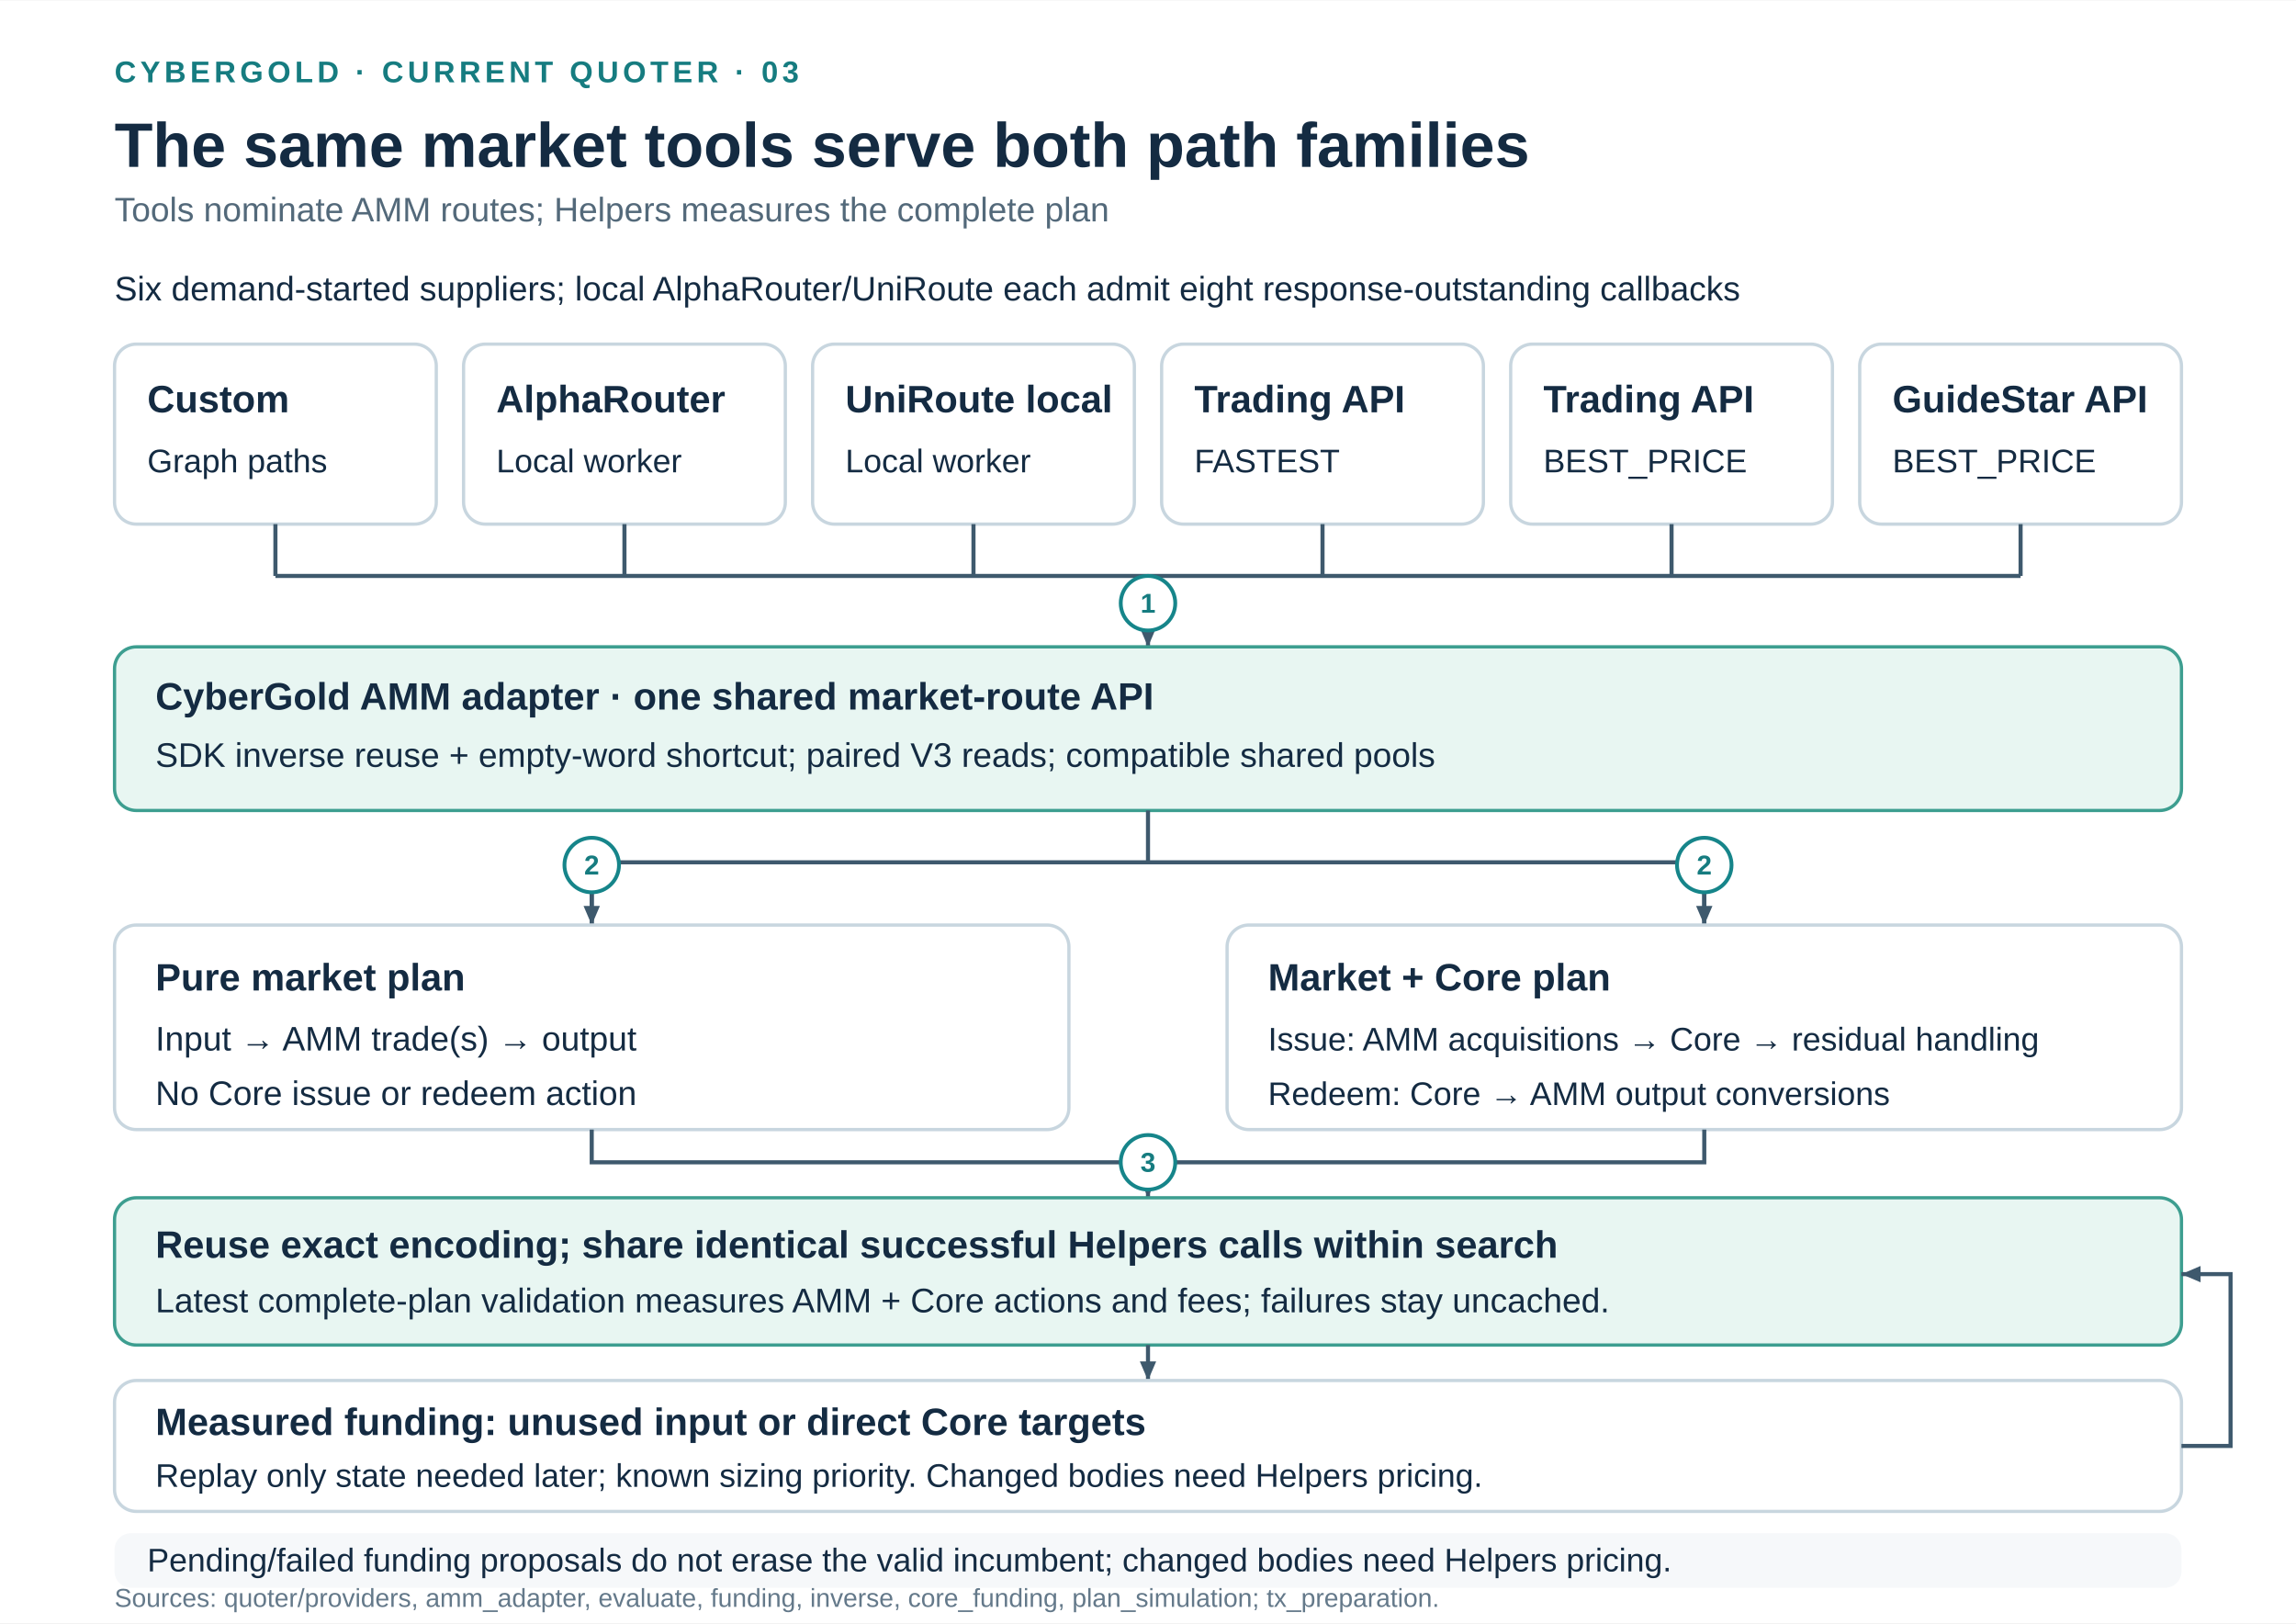
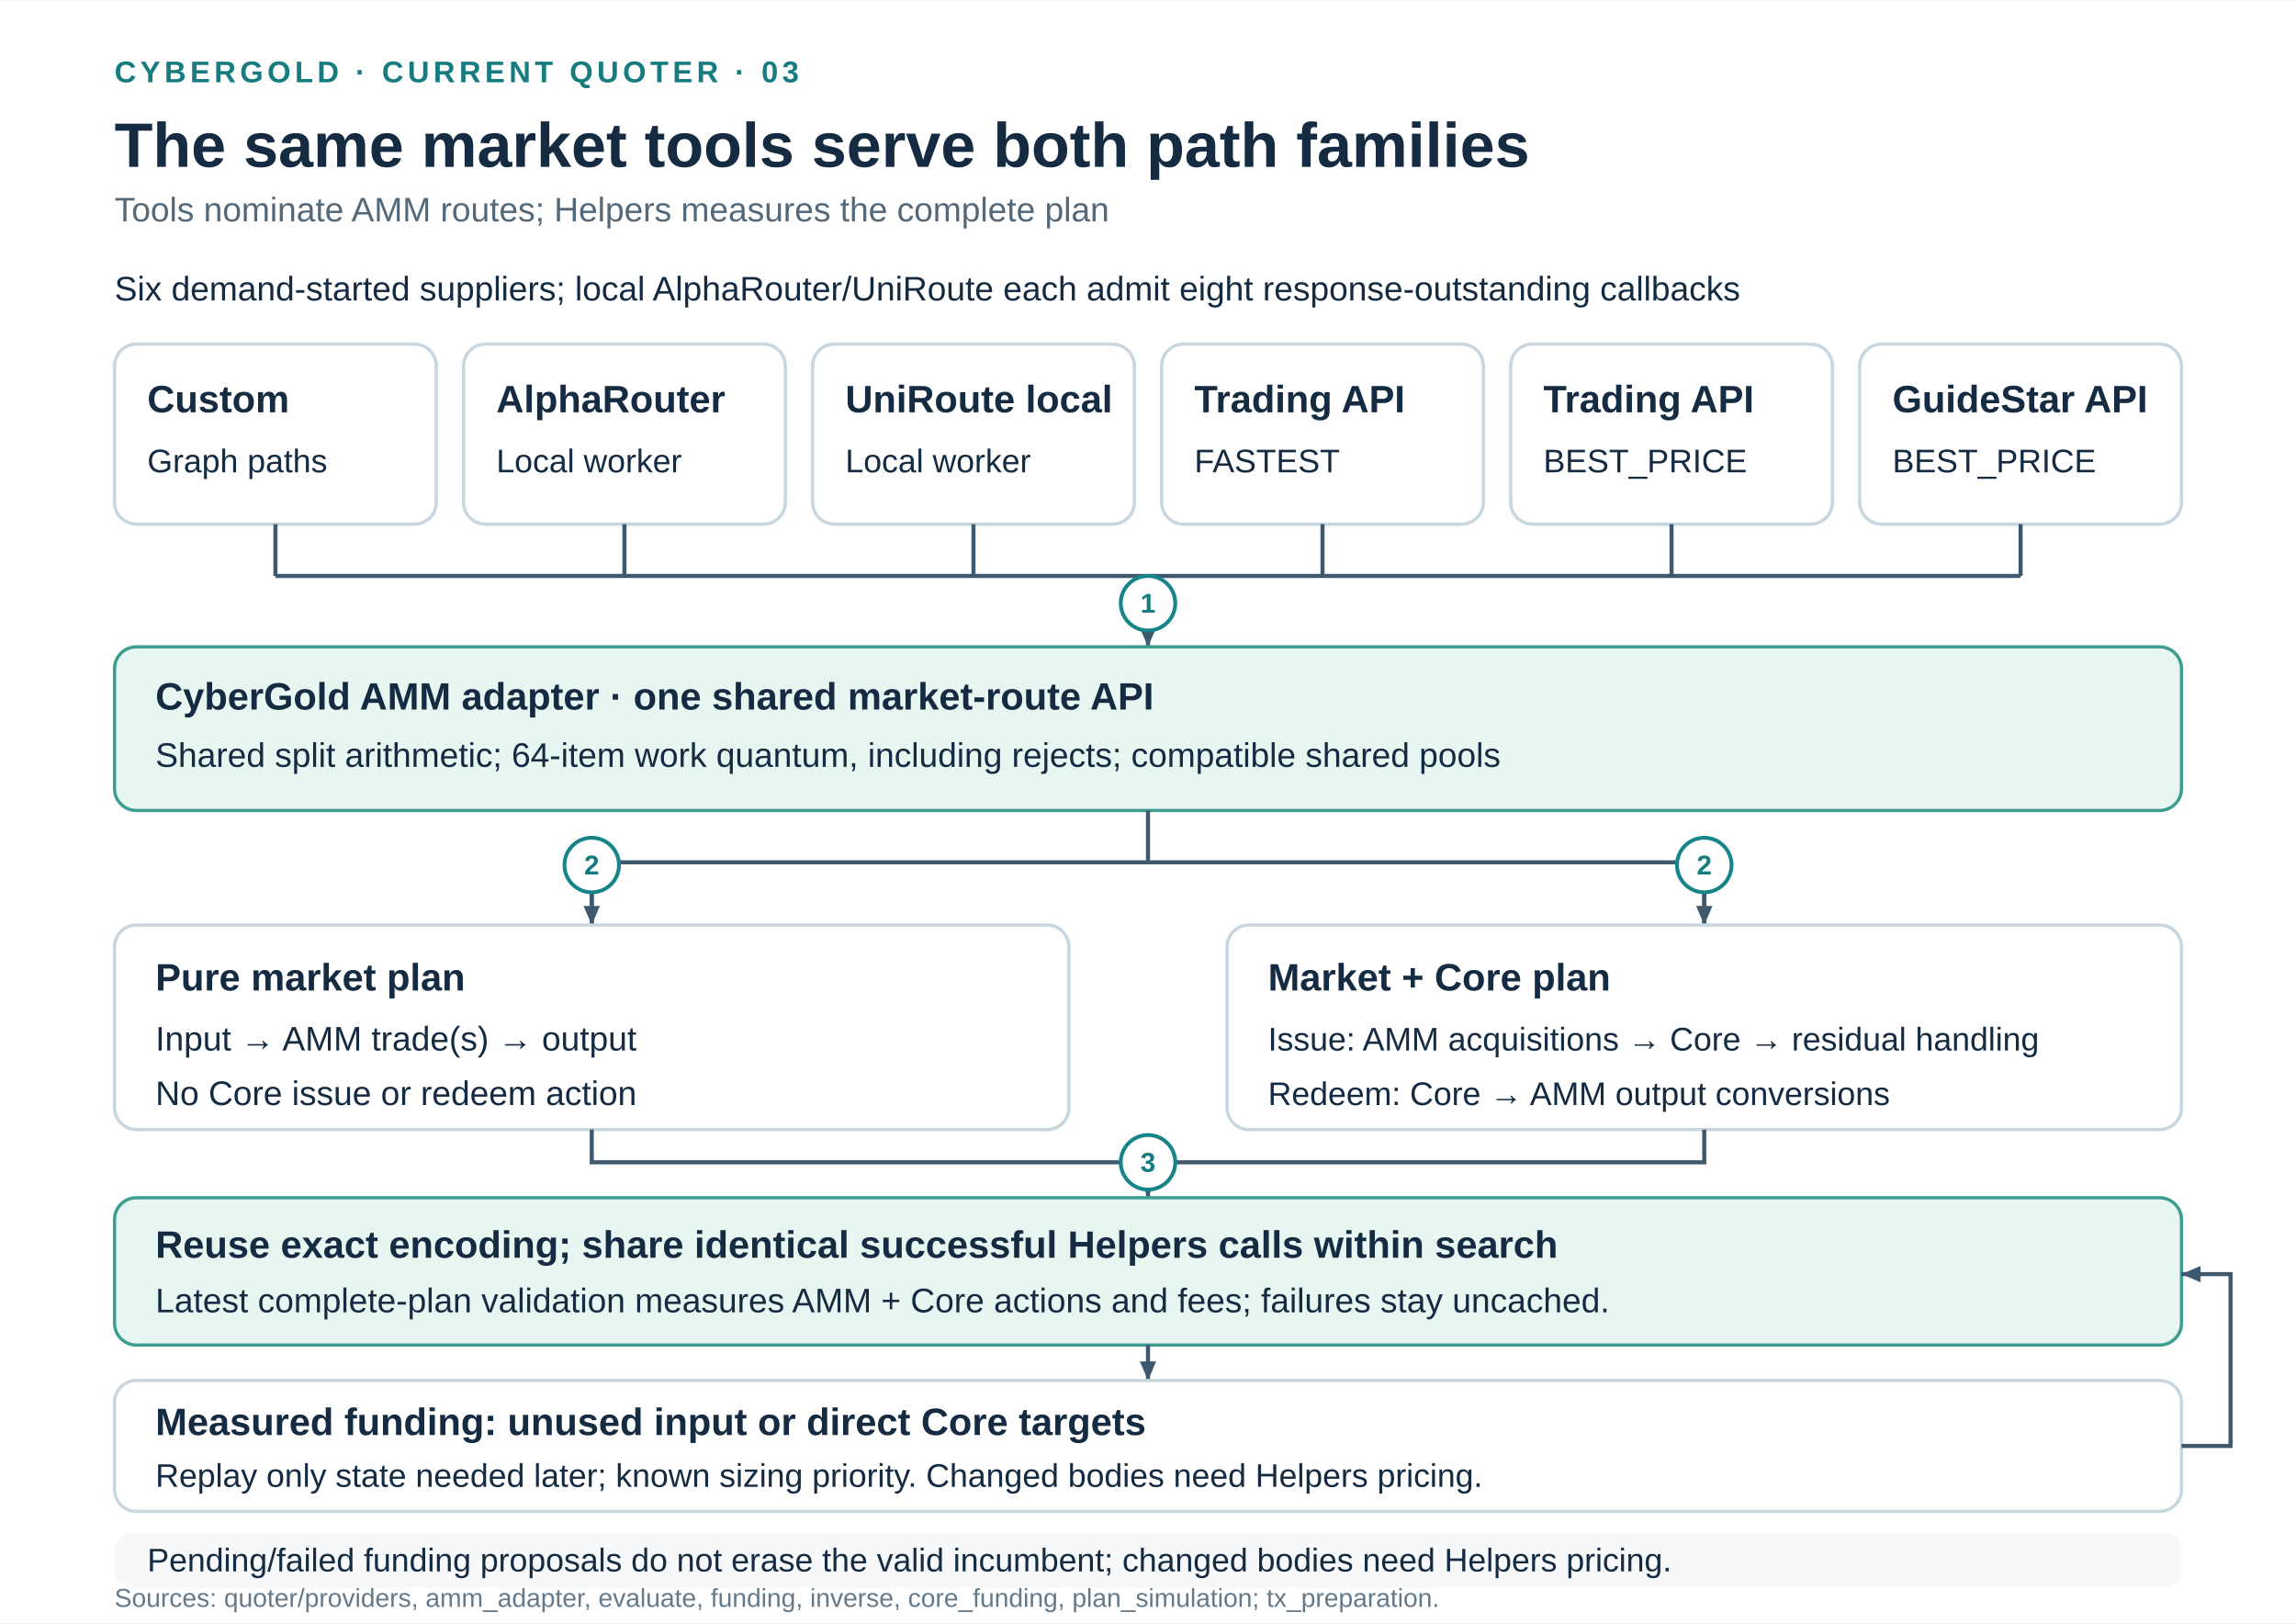
<svg xmlns="http://www.w3.org/2000/svg" width="297mm" height="210mm" viewBox="0 0 842 595" role="img" aria-labelledby="title desc">
  <defs>
    <marker id="arrow" markerWidth="8" markerHeight="8" refX="7" refY="4" orient="auto">
      <path d="M0 0 L8 4 L0 8 Z" fill="#3e596d" />
    </marker>
    <style>
    text{font-family:Arial,Helvetica,sans-serif;fill:#142b42}
    .eyebrow{font-size:11px;font-weight:700;letter-spacing:1.5px;fill:#167c80}
    .title{font-size:23px;font-weight:700}
    .subtitle{font-size:12.5px;fill:#53697a}
    .lane-label{font-size:10px;font-weight:700;letter-spacing:1.2px;fill:#53697a}
    .node{fill:#fff;stroke:#c8d6df;stroke-width:1.2}
    .fresh{fill:#e8f6f2;stroke:#3d9e90;stroke-width:1.2}
    .heading{font-size:14px;font-weight:700}
    .body{font-size:12px}
    .body-large{font-size:12.5px}
    .muted{fill:#53697a}
    .line{fill:none;stroke:#3e596d;stroke-width:1.5}
    .bus{fill:none;stroke:#3e596d;stroke-width:1.5}
    .dashed{fill:none;stroke:#8a9cab;stroke-width:1.3;stroke-dasharray:4 4}
    .step{fill:#fff;stroke:#16858a;stroke-width:1.4}
    .step-text{font-size:10px;font-weight:700;fill:#167c80;text-anchor:middle;dominant-baseline:central}
    .source{font-size:9.5px;fill:#64798a}
  </style>
  </defs>
  <rect width="842" height="595" fill="#fff" />
  <text x="42" y="30" class="eyebrow">CYBERGOLD · CURRENT QUOTER · 03</text>
  <text x="42" y="61" class="title">The same market tools serve both path families</text>
  <text x="42" y="81" class="subtitle">Tools nominate AMM routes; Helpers measures the complete plan</text>
  <text x="42" y="110" class="body-large">Six demand-started suppliers; local AlphaRouter/UniRoute each admit eight response-outstanding callbacks</text>
  <rect x="42" y="126" width="118" height="66" rx="8" class="node" />
  <text x="54" y="151" class="heading">Custom</text>
  <text x="54" y="173" class="body">Graph paths</text>
  <path d="M101 192 V211" class="bus" />
  <rect x="170" y="126" width="118" height="66" rx="8" class="node" />
  <text x="182" y="151" class="heading">AlphaRouter</text>
  <text x="182" y="173" class="body">Local worker</text>
  <path d="M229 192 V211" class="bus" />
  <rect x="298" y="126" width="118" height="66" rx="8" class="node" />
  <text x="310" y="151" class="heading">UniRoute local</text>
  <text x="310" y="173" class="body">Local worker</text>
  <path d="M357 192 V211" class="bus" />
  <rect x="426" y="126" width="118" height="66" rx="8" class="node" />
  <text x="438" y="151" class="heading">Trading API</text>
  <text x="438" y="173" class="body">FASTEST</text>
  <path d="M485 192 V211" class="bus" />
  <rect x="554" y="126" width="118" height="66" rx="8" class="node" />
  <text x="566" y="151" class="heading">Trading API</text>
  <text x="566" y="173" class="body">BEST_PRICE</text>
  <path d="M613 192 V211" class="bus" />
  <rect x="682" y="126" width="118" height="66" rx="8" class="node" />
  <text x="694" y="151" class="heading">GuideStar API</text>
  <text x="694" y="173" class="body">BEST_PRICE</text>
  <path d="M741 192 V211" class="bus" />
  <path d="M101 211 H741" class="bus" />
  <path d="M421 211 V237" class="line" />
  <polygon points="421.00,237.00 418.00,230.00 424.00,230.00" fill="#3e596d" />
  <circle cx="421" cy="221" r="10" class="step" />
  <text x="421" y="221" class="step-text">1</text>
  <rect x="42" y="237" width="758" height="60" rx="8" class="fresh" />
  <text x="57" y="260" class="heading">CyberGold AMM adapter · one shared market-route API</text>
-   <text x="57" y="281" class="body-large">SDK inverse reuse + empty-word shortcut; paired V3 reads; compatible shared pools</text>
+   <text x="57" y="281" class="body-large">Shared split arithmetic; 64-item work quantum, including rejects; compatible shared pools</text>
  <path d="M421 297 V316 H217 V339 M421 316 H625 V339" class="bus" />
  <path d="M217 327 V339" class="line" />
  <polygon points="217.00,339.00 214.00,332.00 220.00,332.00" fill="#3e596d" />
  <circle cx="217" cy="317" r="10" class="step" />
  <text x="217" y="317" class="step-text">2</text>
  <path d="M625 327 V339" class="line" />
  <polygon points="625.00,339.00 622.00,332.00 628.00,332.00" fill="#3e596d" />
  <circle cx="625" cy="317" r="10" class="step" />
  <text x="625" y="317" class="step-text">2</text>
  <rect x="42" y="339" width="350" height="75" rx="8" class="node" />
  <text x="57" y="363" class="heading">Pure market plan</text>
  <text x="57" y="385" class="body-large">Input → AMM trade(s) → output</text>
  <text x="57" y="405" class="body-large">No Core issue or redeem action</text>
  <rect x="450" y="339" width="350" height="75" rx="8" class="node" />
  <text x="465" y="363" class="heading">Market + Core plan</text>
  <text x="465" y="385" class="body">Issue: AMM acquisitions → Core → residual handling</text>
  <text x="465" y="405" class="body">Redeem: Core → AMM output conversions</text>
  <path d="M217 414 V426 H625 V414" class="bus" />
  <path d="M421 426 V439" class="line" />
  <polygon points="421,439 418,432 424,432" fill="#3e596d" />
  <circle cx="421" cy="426" r="10" class="step" />
  <text x="421" y="426" class="step-text">3</text>
  <rect x="42" y="439" width="758" height="54" rx="8" class="fresh" />
  <text x="57" y="461" class="heading">Reuse exact encoding; share identical successful Helpers calls within search</text>
  <text x="57" y="481" class="body-large">Latest complete-plan validation measures AMM + Core actions and fees; failures stay uncached.</text>
  <path d="M421 493 V506" class="line" />
  <polygon points="421,506 418,499 424,499" fill="#3e596d" />
  <rect x="42" y="506" width="758" height="48" rx="8" class="node" />
  <text x="57" y="526" class="heading">Measured funding: unused input or direct Core targets</text>
  <text x="57" y="545" class="body">Replay only state needed later; known sizing priority. Changed bodies need Helpers pricing.</text>
  <path d="M800 530 H818 V467 H800" class="line" />
  <polygon points="800,467 807,464 807,470" fill="#3e596d" />
  <rect x="42" y="562" width="758" height="20" rx="6" fill="#f6f8fa" />
  <text x="54" y="576" class="body">Pending/failed funding proposals do not erase the valid incumbent; changed bodies need Helpers pricing.</text>
  <text x="42" y="589" class="source">Sources: quoter/providers, amm_adapter, evaluate, funding, inverse, core_funding, plan_simulation; tx_preparation.</text>
</svg>
